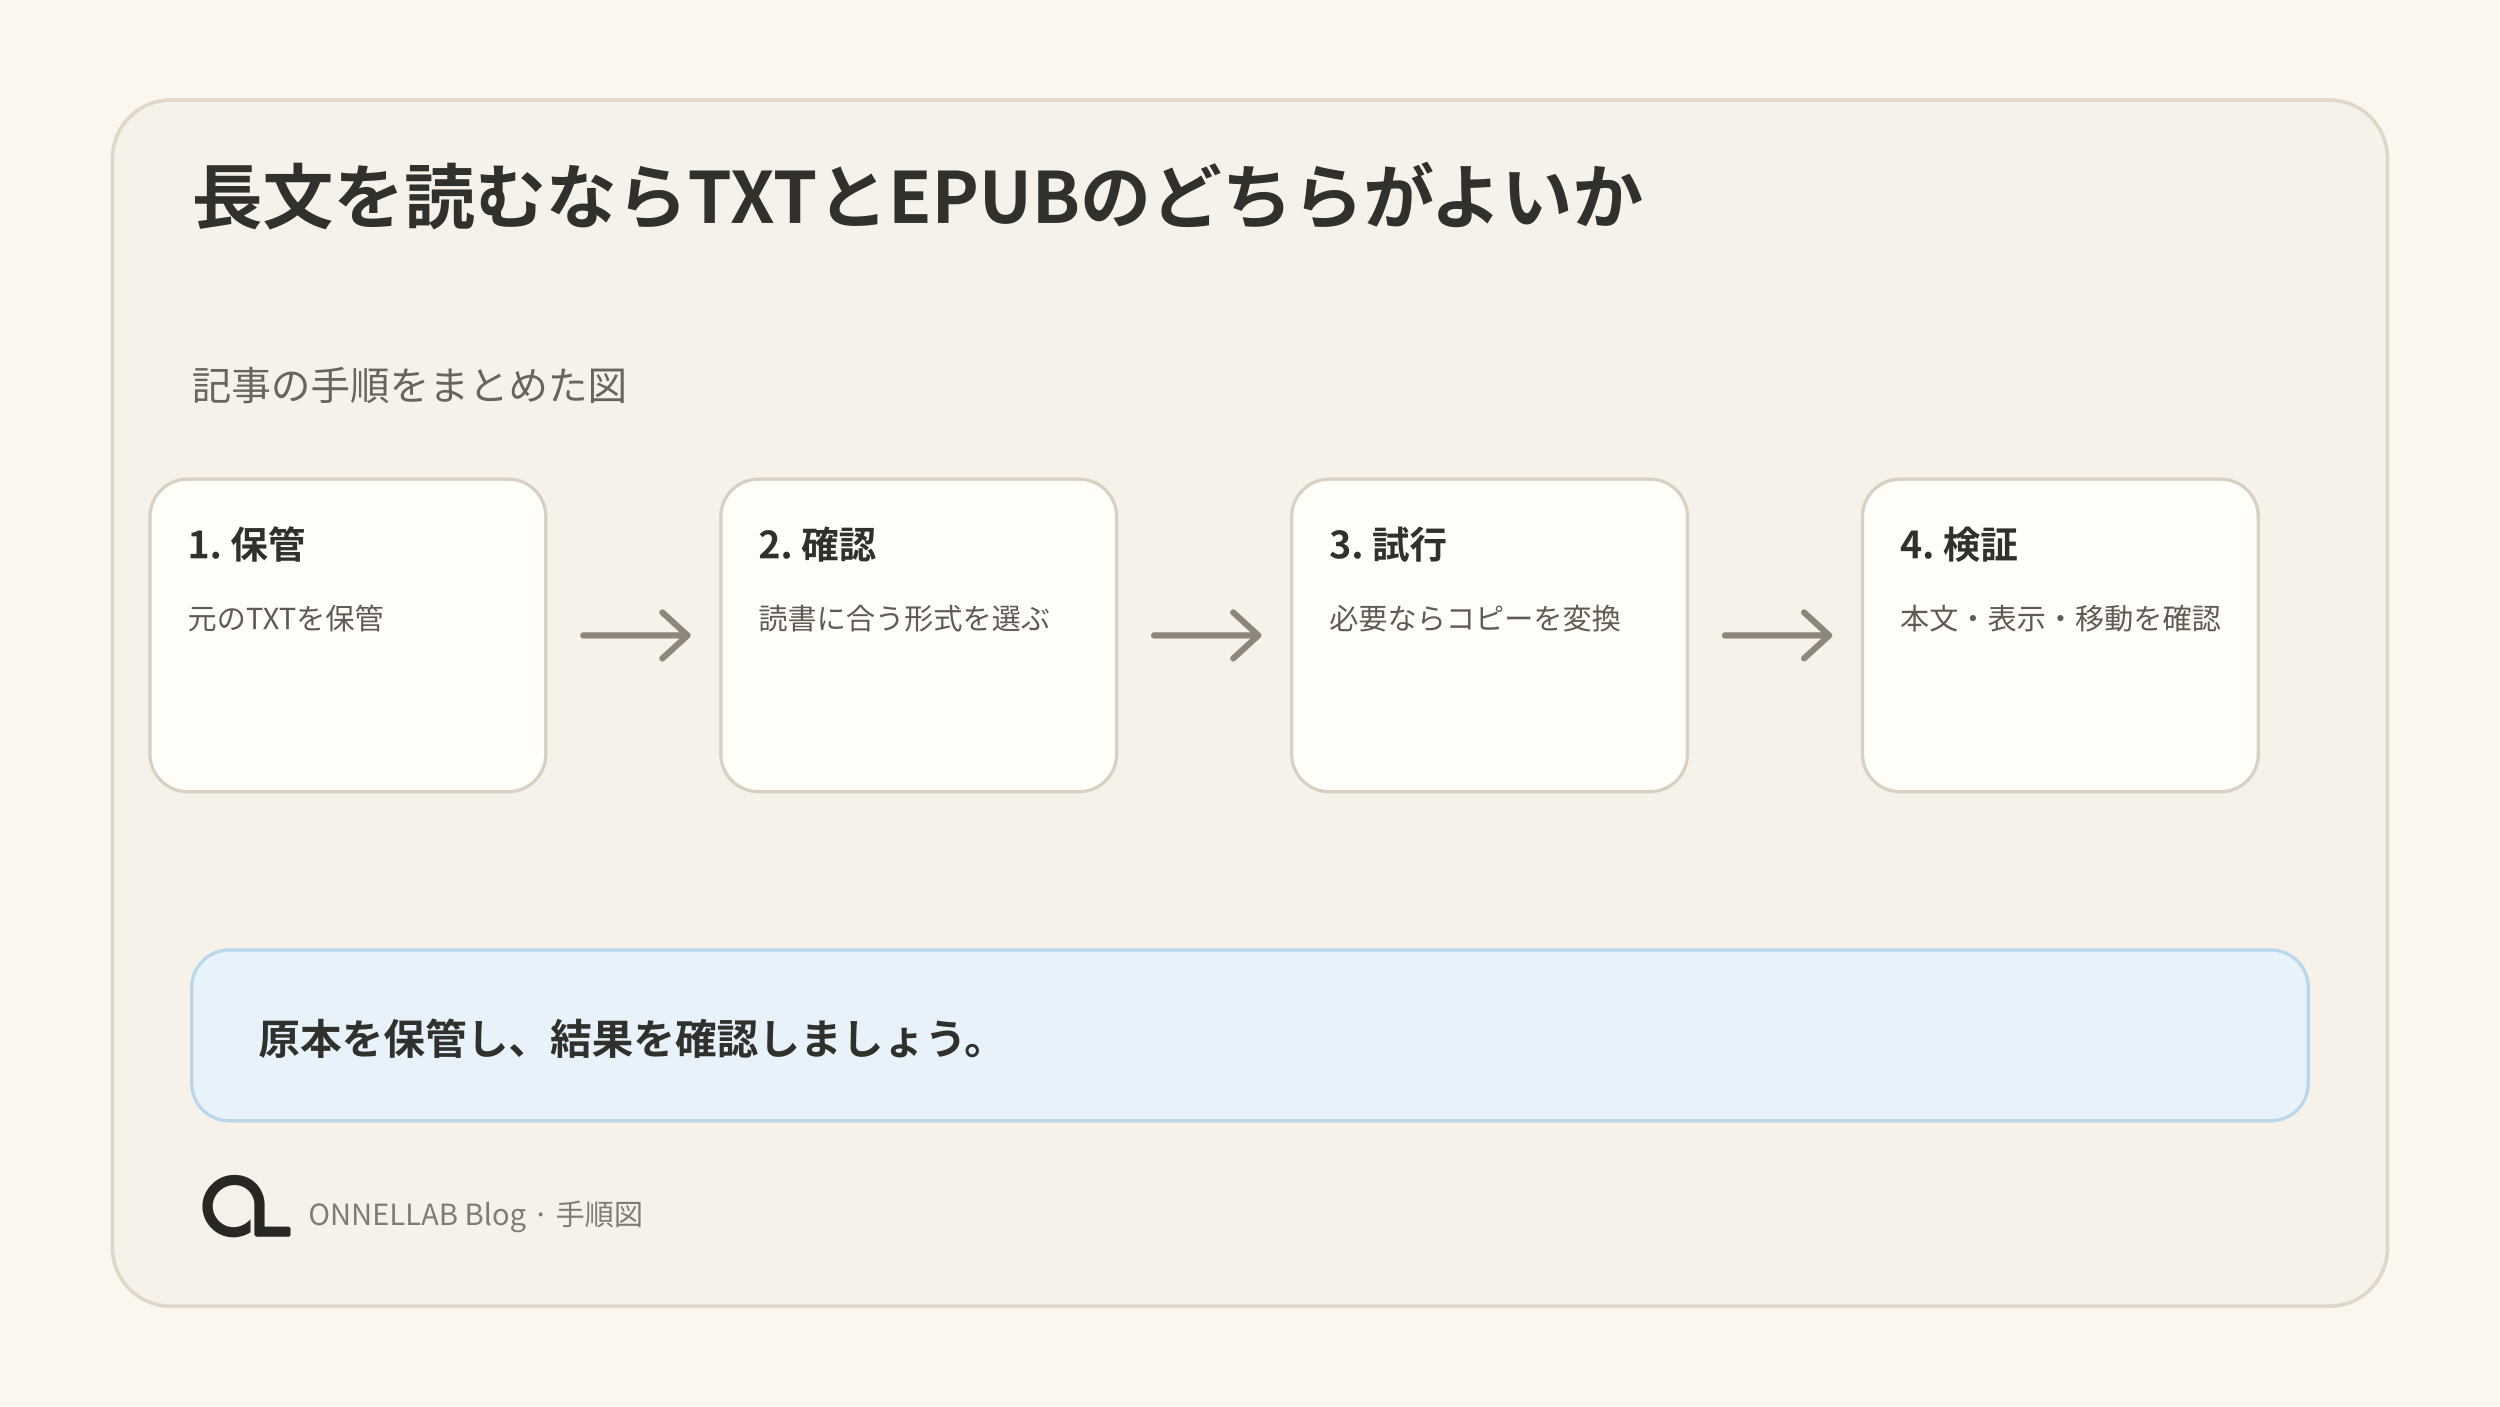
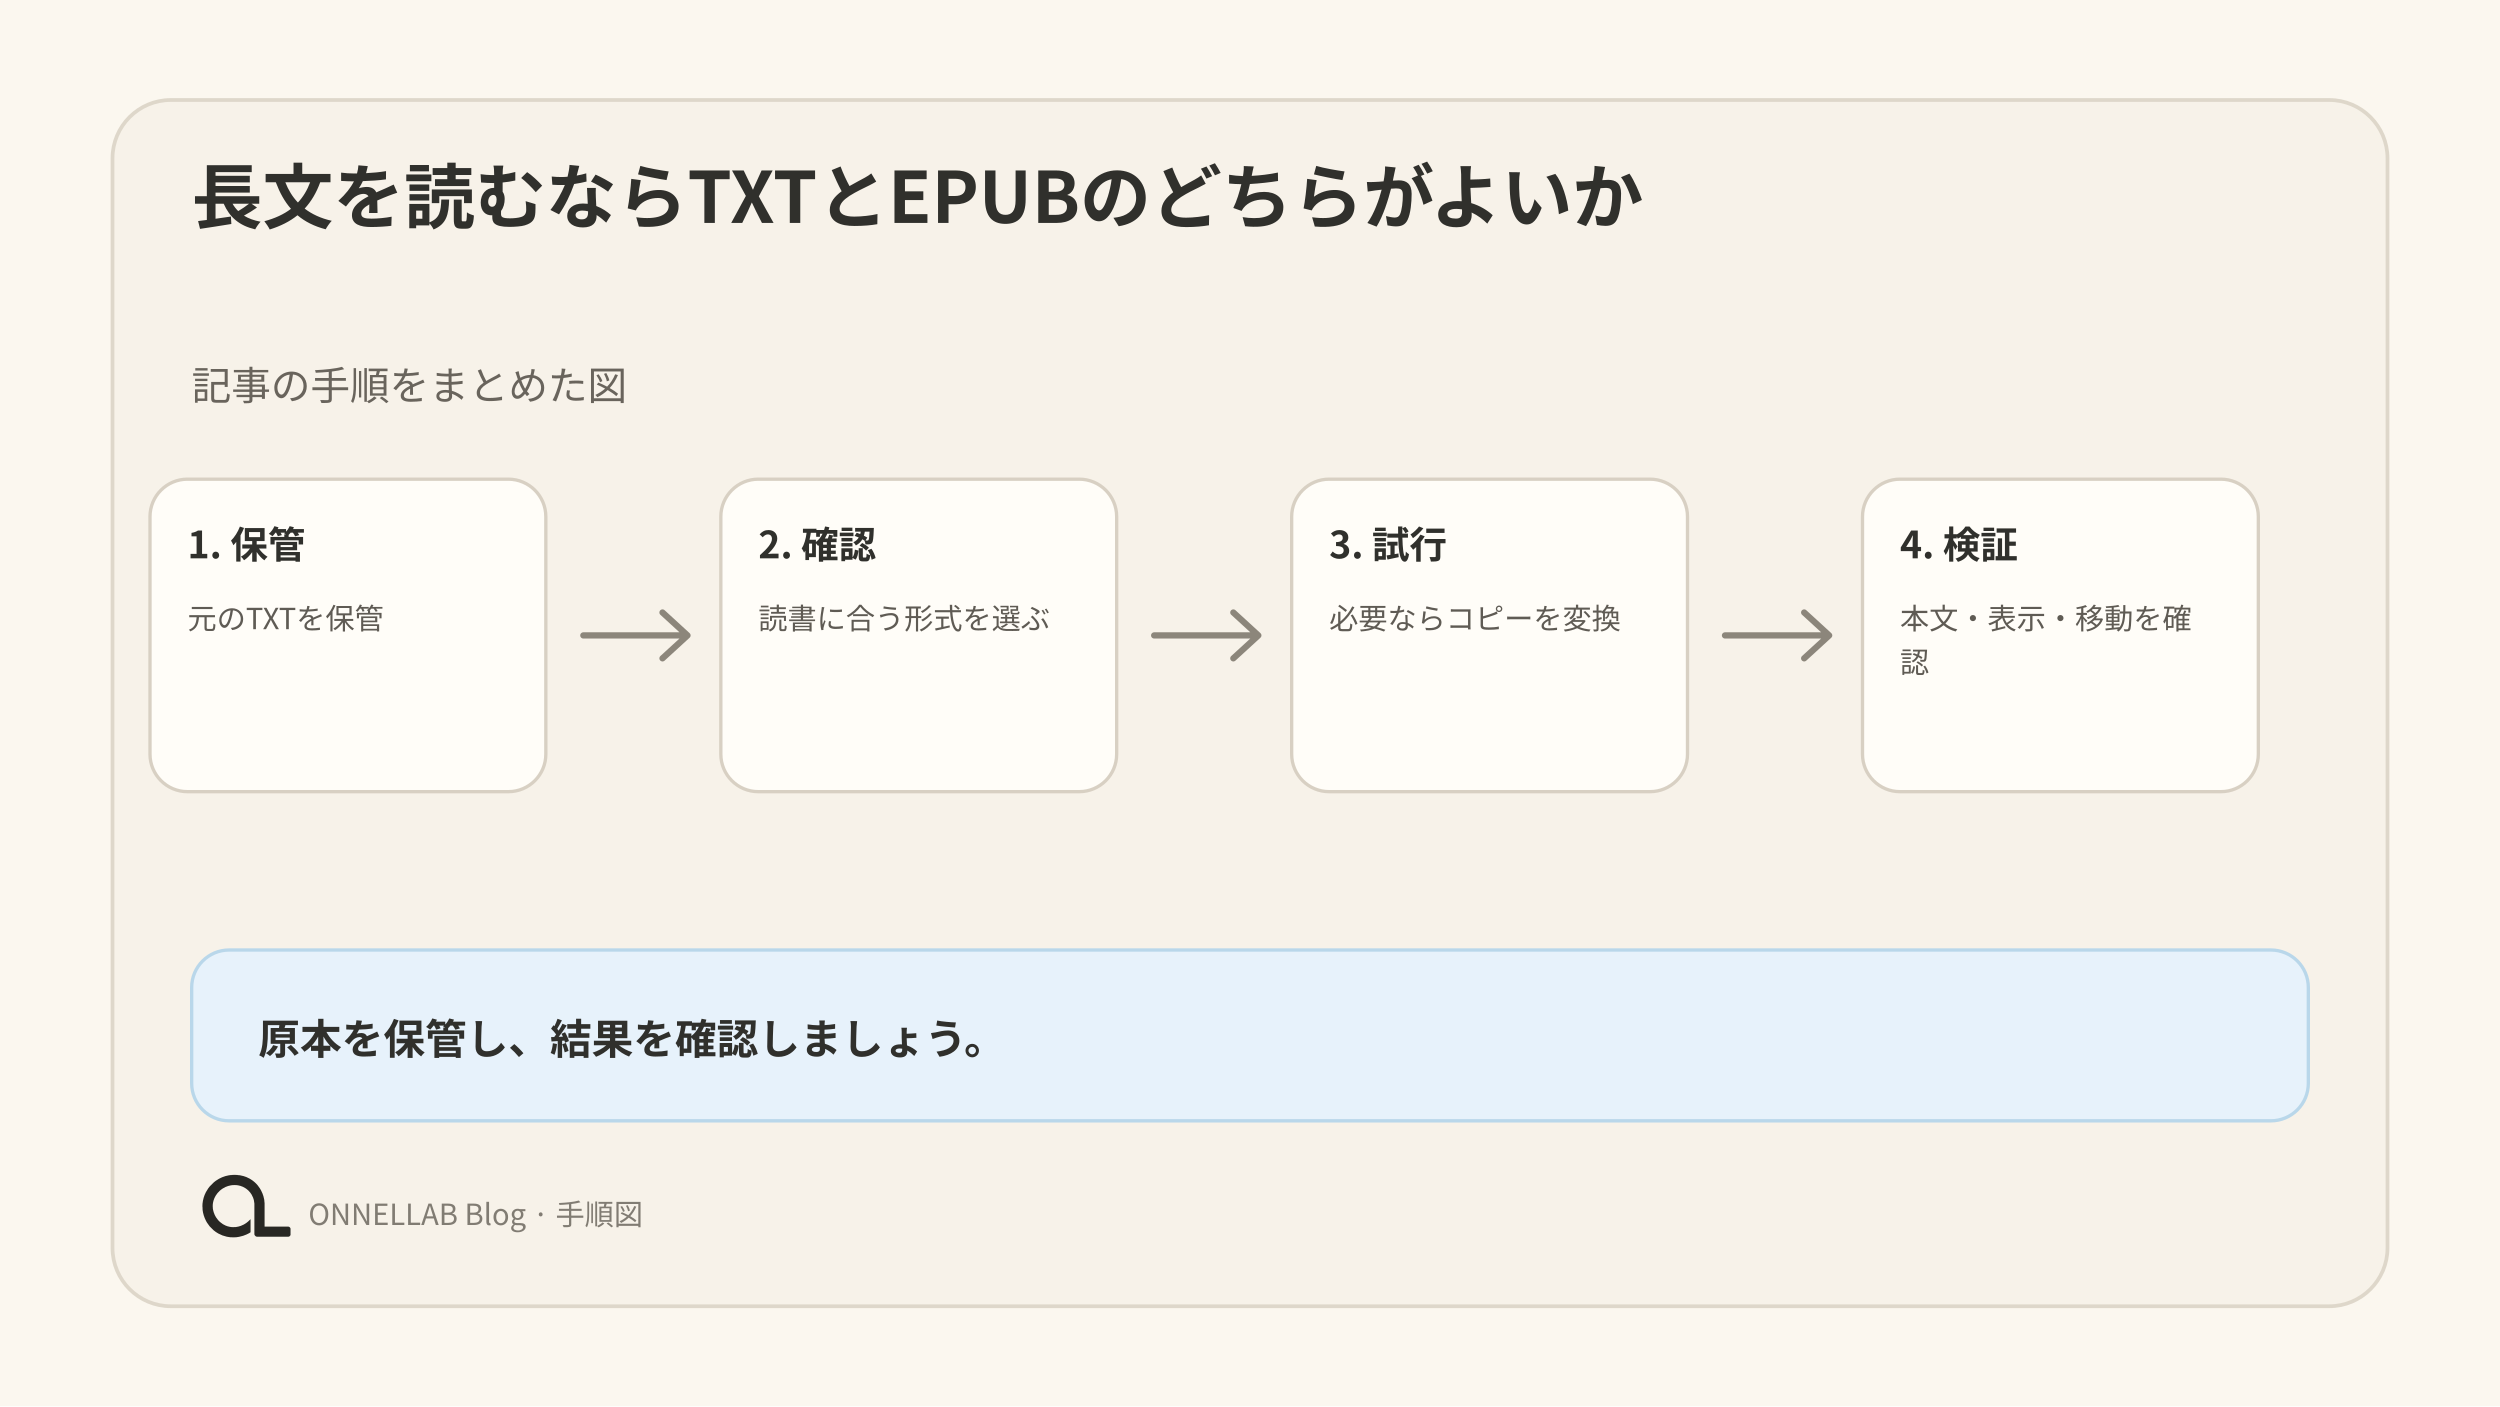
<svg xmlns="http://www.w3.org/2000/svg" xml:lang="ja" width="1200" height="675" viewBox="0 0 1200 675" role="img" aria-labelledby="title desc" font-family="Noto Sans CJK JP, Noto Sans, DejaVu Sans, sans-serif">
  <rect width="1200" height="675" fill="#fbf7ef" />
  <rect x="54" y="48" width="1092" height="579" rx="28" fill="#f7f2e9" stroke="#ded7ca" stroke-width="1.8" />
  <text fill="#30302c" font-size="34" font-weight="680">
    <tspan x="92" y="107">長文を読むならTXTとEPUBのどちらがよいか</tspan>
  </text>
  <text fill="#69645c" font-size="19" font-weight="400">
    <tspan x="92" y="192">記事の手順をまとめた図</tspan>
  </text>
  <g transform="translate(72 230)">
    <rect width="190" height="150" rx="18" fill="#fffdf8" stroke="#d8d0c3" stroke-width="1.6" />
    <text fill="#30302c" font-size="18" font-weight="650">
      <tspan x="18" y="38">1. 保管</tspan>
    </text>
    <text fill="#5f5b54" font-size="14" font-weight="400">
      <tspan x="18" y="72">元のTXTを保管</tspan>
    </text>
  </g>
  <g transform="translate(346 230)">
    <rect width="190" height="150" rx="18" fill="#fffdf8" stroke="#d8d0c3" stroke-width="1.6" />
    <text fill="#30302c" font-size="18" font-weight="650">
      <tspan x="18" y="38">2. 確認</tspan>
    </text>
    <text fill="#5f5b54" font-size="14" font-weight="400">
      <tspan x="18" y="72">読書に合う形式を選ぶ</tspan>
    </text>
  </g>
  <g transform="translate(620 230)">
    <rect width="190" height="150" rx="18" fill="#fffdf8" stroke="#d8d0c3" stroke-width="1.6" />
    <text fill="#30302c" font-size="18" font-weight="650">
      <tspan x="18" y="38">3. 試行</tspan>
    </text>
    <text fill="#5f5b54" font-size="14" font-weight="400">
      <tspan x="18" y="72">必要ならコピーを変換</tspan>
    </text>
  </g>
  <g transform="translate(894 230)">
    <rect width="190" height="150" rx="18" fill="#fffdf8" stroke="#d8d0c3" stroke-width="1.6" />
    <text fill="#30302c" font-size="18" font-weight="650">
      <tspan x="18" y="38">4. 検証</tspan>
    </text>
    <text fill="#5f5b54" font-size="14" font-weight="400">
-       <tspan x="18" y="72">本文・表示・移動を確認</tspan>
+       <tspan x="18" y="72">本文・表示・移動を確</tspan>
+       <tspan x="18" y="93">認</tspan>
    </text>
  </g>
  <path d="M280 305H328m-10-11 12 11-12 11" fill="none" stroke="#8c867b" stroke-width="3" stroke-linecap="round" stroke-linejoin="round" />
  <path d="M554 305H602m-10-11 12 11-12 11" fill="none" stroke="#8c867b" stroke-width="3" stroke-linecap="round" stroke-linejoin="round" />
  <path d="M828 305H876m-10-11 12 11-12 11" fill="none" stroke="#8c867b" stroke-width="3" stroke-linecap="round" stroke-linejoin="round" />
  <rect x="92" y="456" width="1016" height="82" rx="18" fill="#e7f2fb" stroke="#b9d7ea" stroke-width="1.6" />
  <text fill="#30302c" font-size="20" font-weight="650">
    <tspan x="124" y="506">原本を保管し、結果を確認しましょう。</tspan>
  </text>
  <svg x="85" y="548" width="64" height="64" viewBox="0 0 1254 1254">
    <path fill="#282723" d="M 271 475 L 259 501 L 250 527 L 243 556 L 239 584 L 238 611 L 239 612 L 240 642 L 244 667 L 251 694 L 260 719 L 272 745 L 281 761 L 306 796 L 343 833 L 364 849 L 388 864 L 427 882 L 468 894 L 500 899 L 541 900 L 542 899 L 556 899 L 583 895 L 622 885 L 653 873 L 677 861 L 691 852 L 691 729 L 668 751 L 649 766 L 628 779 L 599 792 L 575 799 L 552 803 L 520 804 L 519 803 L 509 803 L 496 801 L 475 796 L 456 789 L 431 776 L 403 755 L 386 738 L 366 711 L 354 689 L 344 663 L 338 639 L 336 625 L 336 612 L 335 611 L 336 587 L 339 569 L 343 553 L 351 531 L 363 508 L 380 484 L 400 463 L 413 452 L 430 440 L 456 426 L 480 417 L 505 411 L 519 409 L 531 409 L 532 408 L 549 408 L 550 409 L 561 409 L 575 411 L 596 416 L 620 425 L 648 441 L 669 458 L 688 479 L 701 498 L 715 527 L 722 549 L 727 582 L 727 872 L 730 880 L 738 889 L 746 893 L 751 894 L 1048 894 L 1058 890 L 1065 882 L 1067 877 L 1067 817 L 1062 807 L 1054 801 L 1047 799 L 824 799 L 823 798 L 823 574 L 822 573 L 820 547 L 812 513 L 803 487 L 790 459 L 779 440 L 759 412 L 744 395 L 727 379 L 708 364 L 683 348 L 652 333 L 626 324 L 591 316 L 568 314 L 567 313 L 552 313 L 551 312 L 550 313 L 549 312 L 514 313 L 513 314 L 504 314 L 484 317 L 454 324 L 423 335 L 394 349 L 364 368 L 346 382 L 307 421 L 293 439 Z" />
  </svg>
  <text fill="#817c73" font-size="14" font-weight="400">
    <tspan x="148" y="588">ONNELLAB Blog · 手順図</tspan>
  </text>
</svg>
